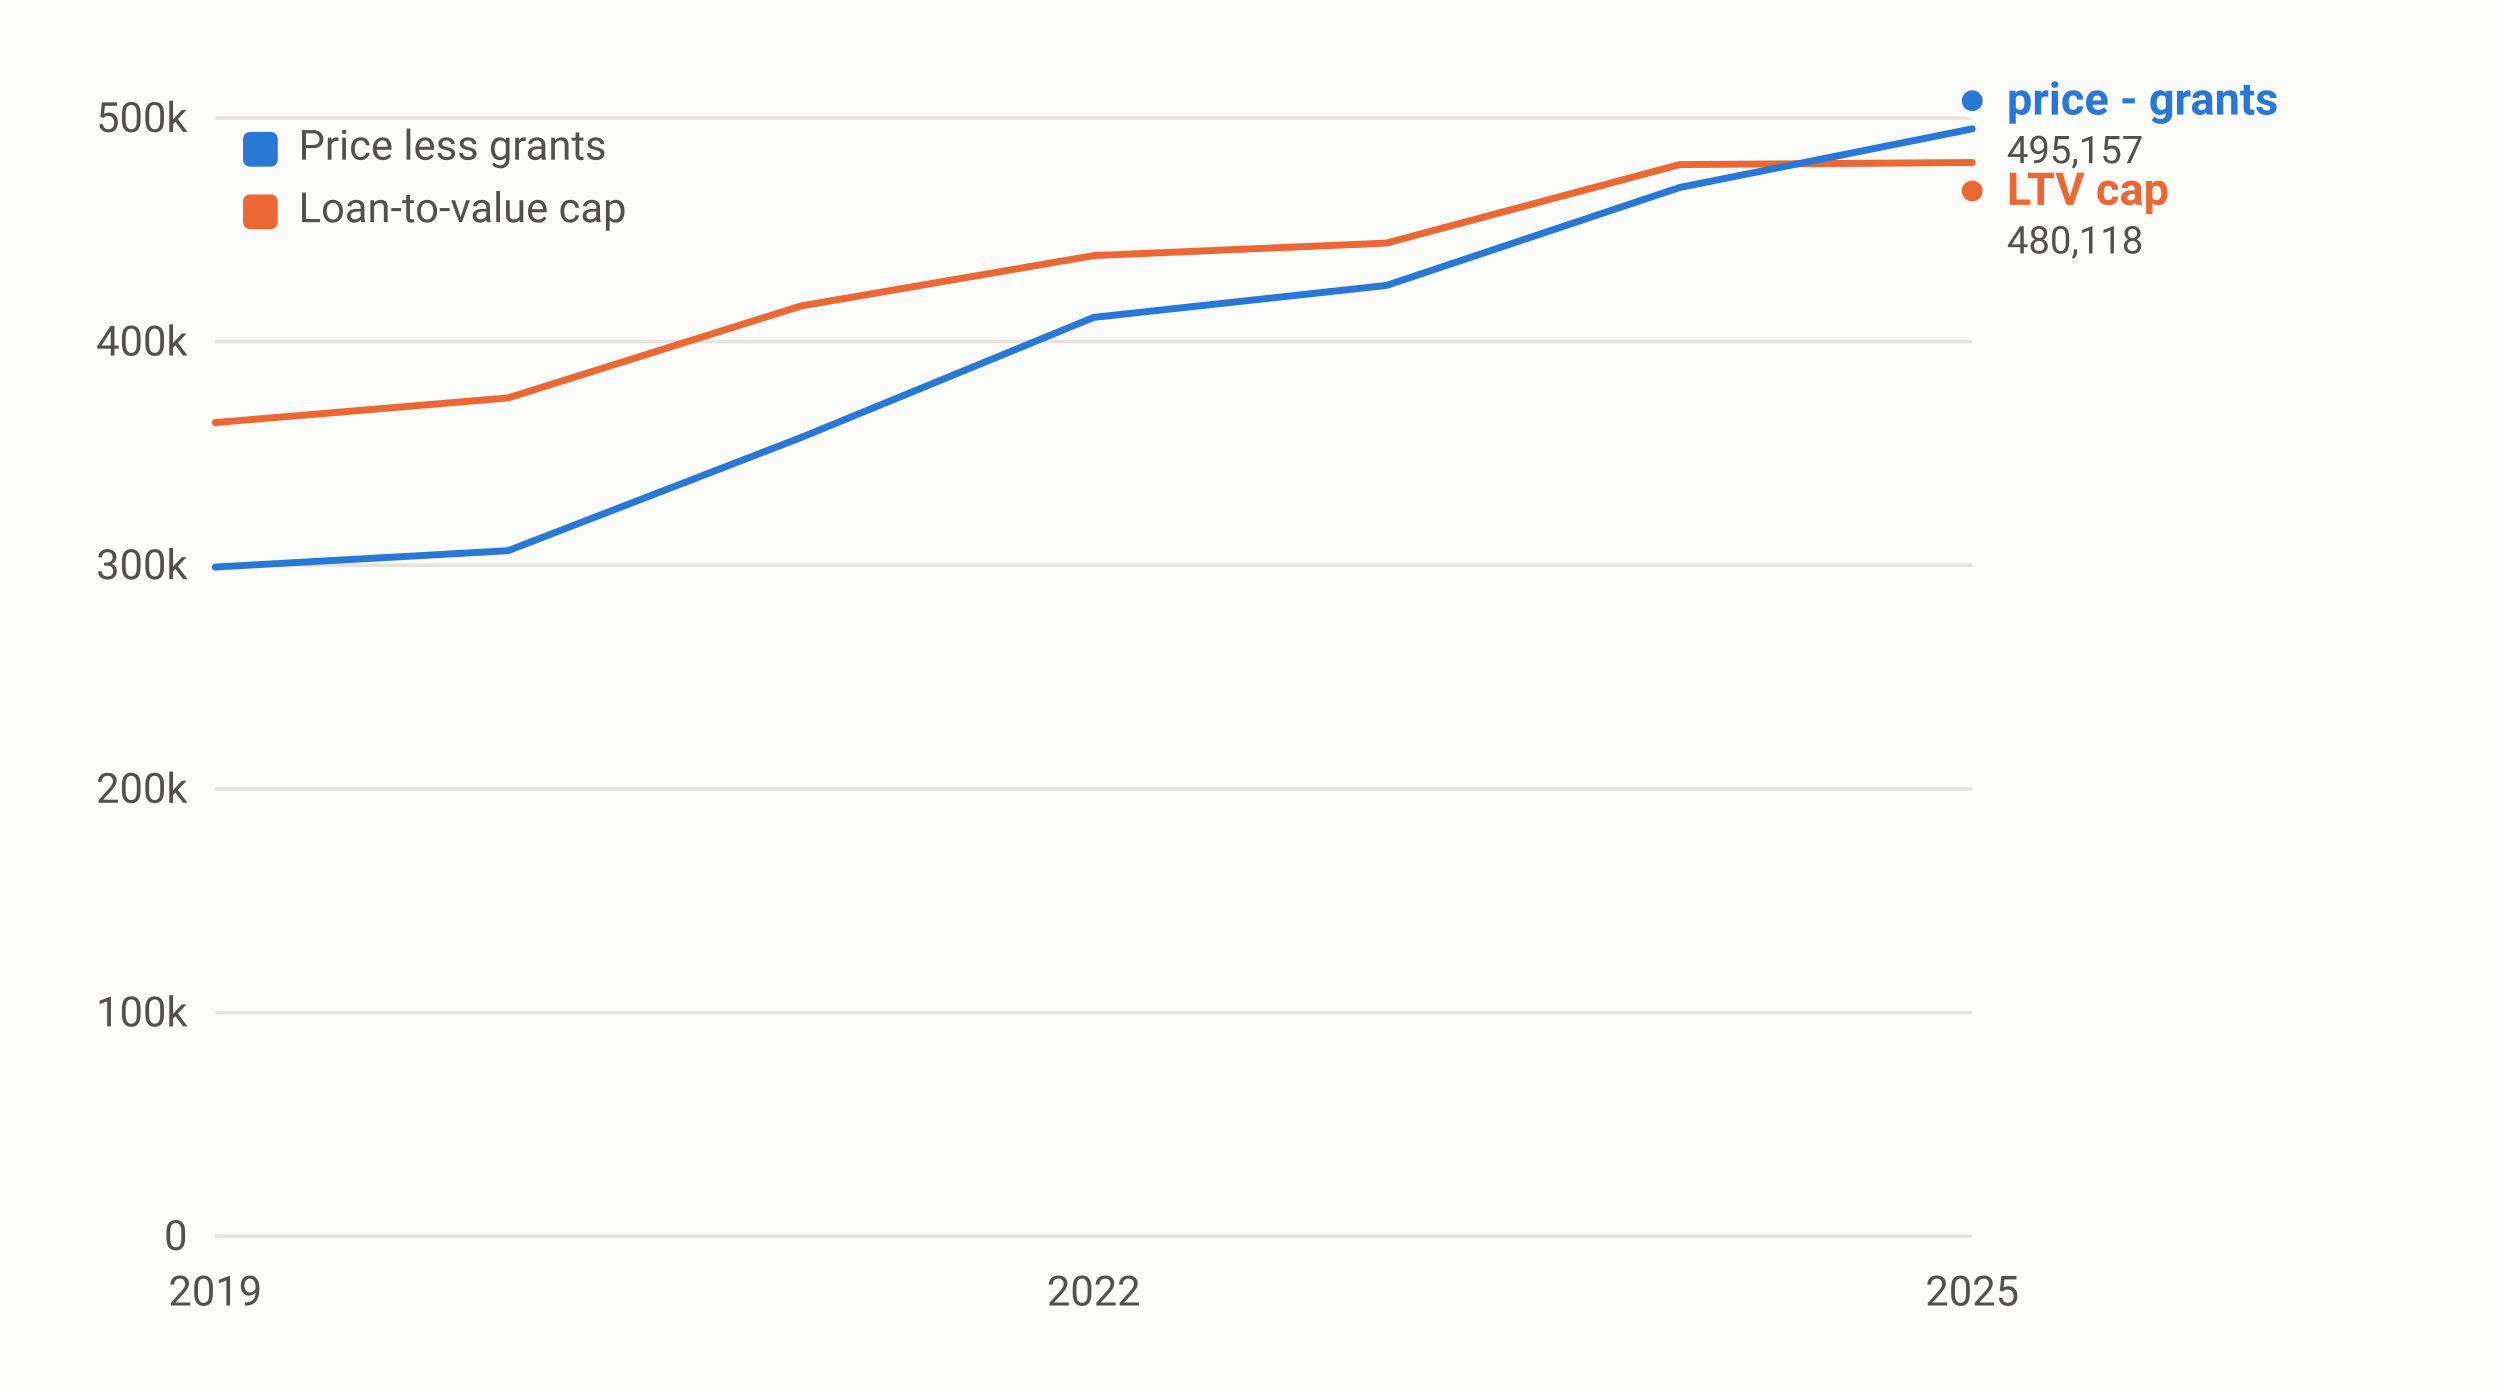
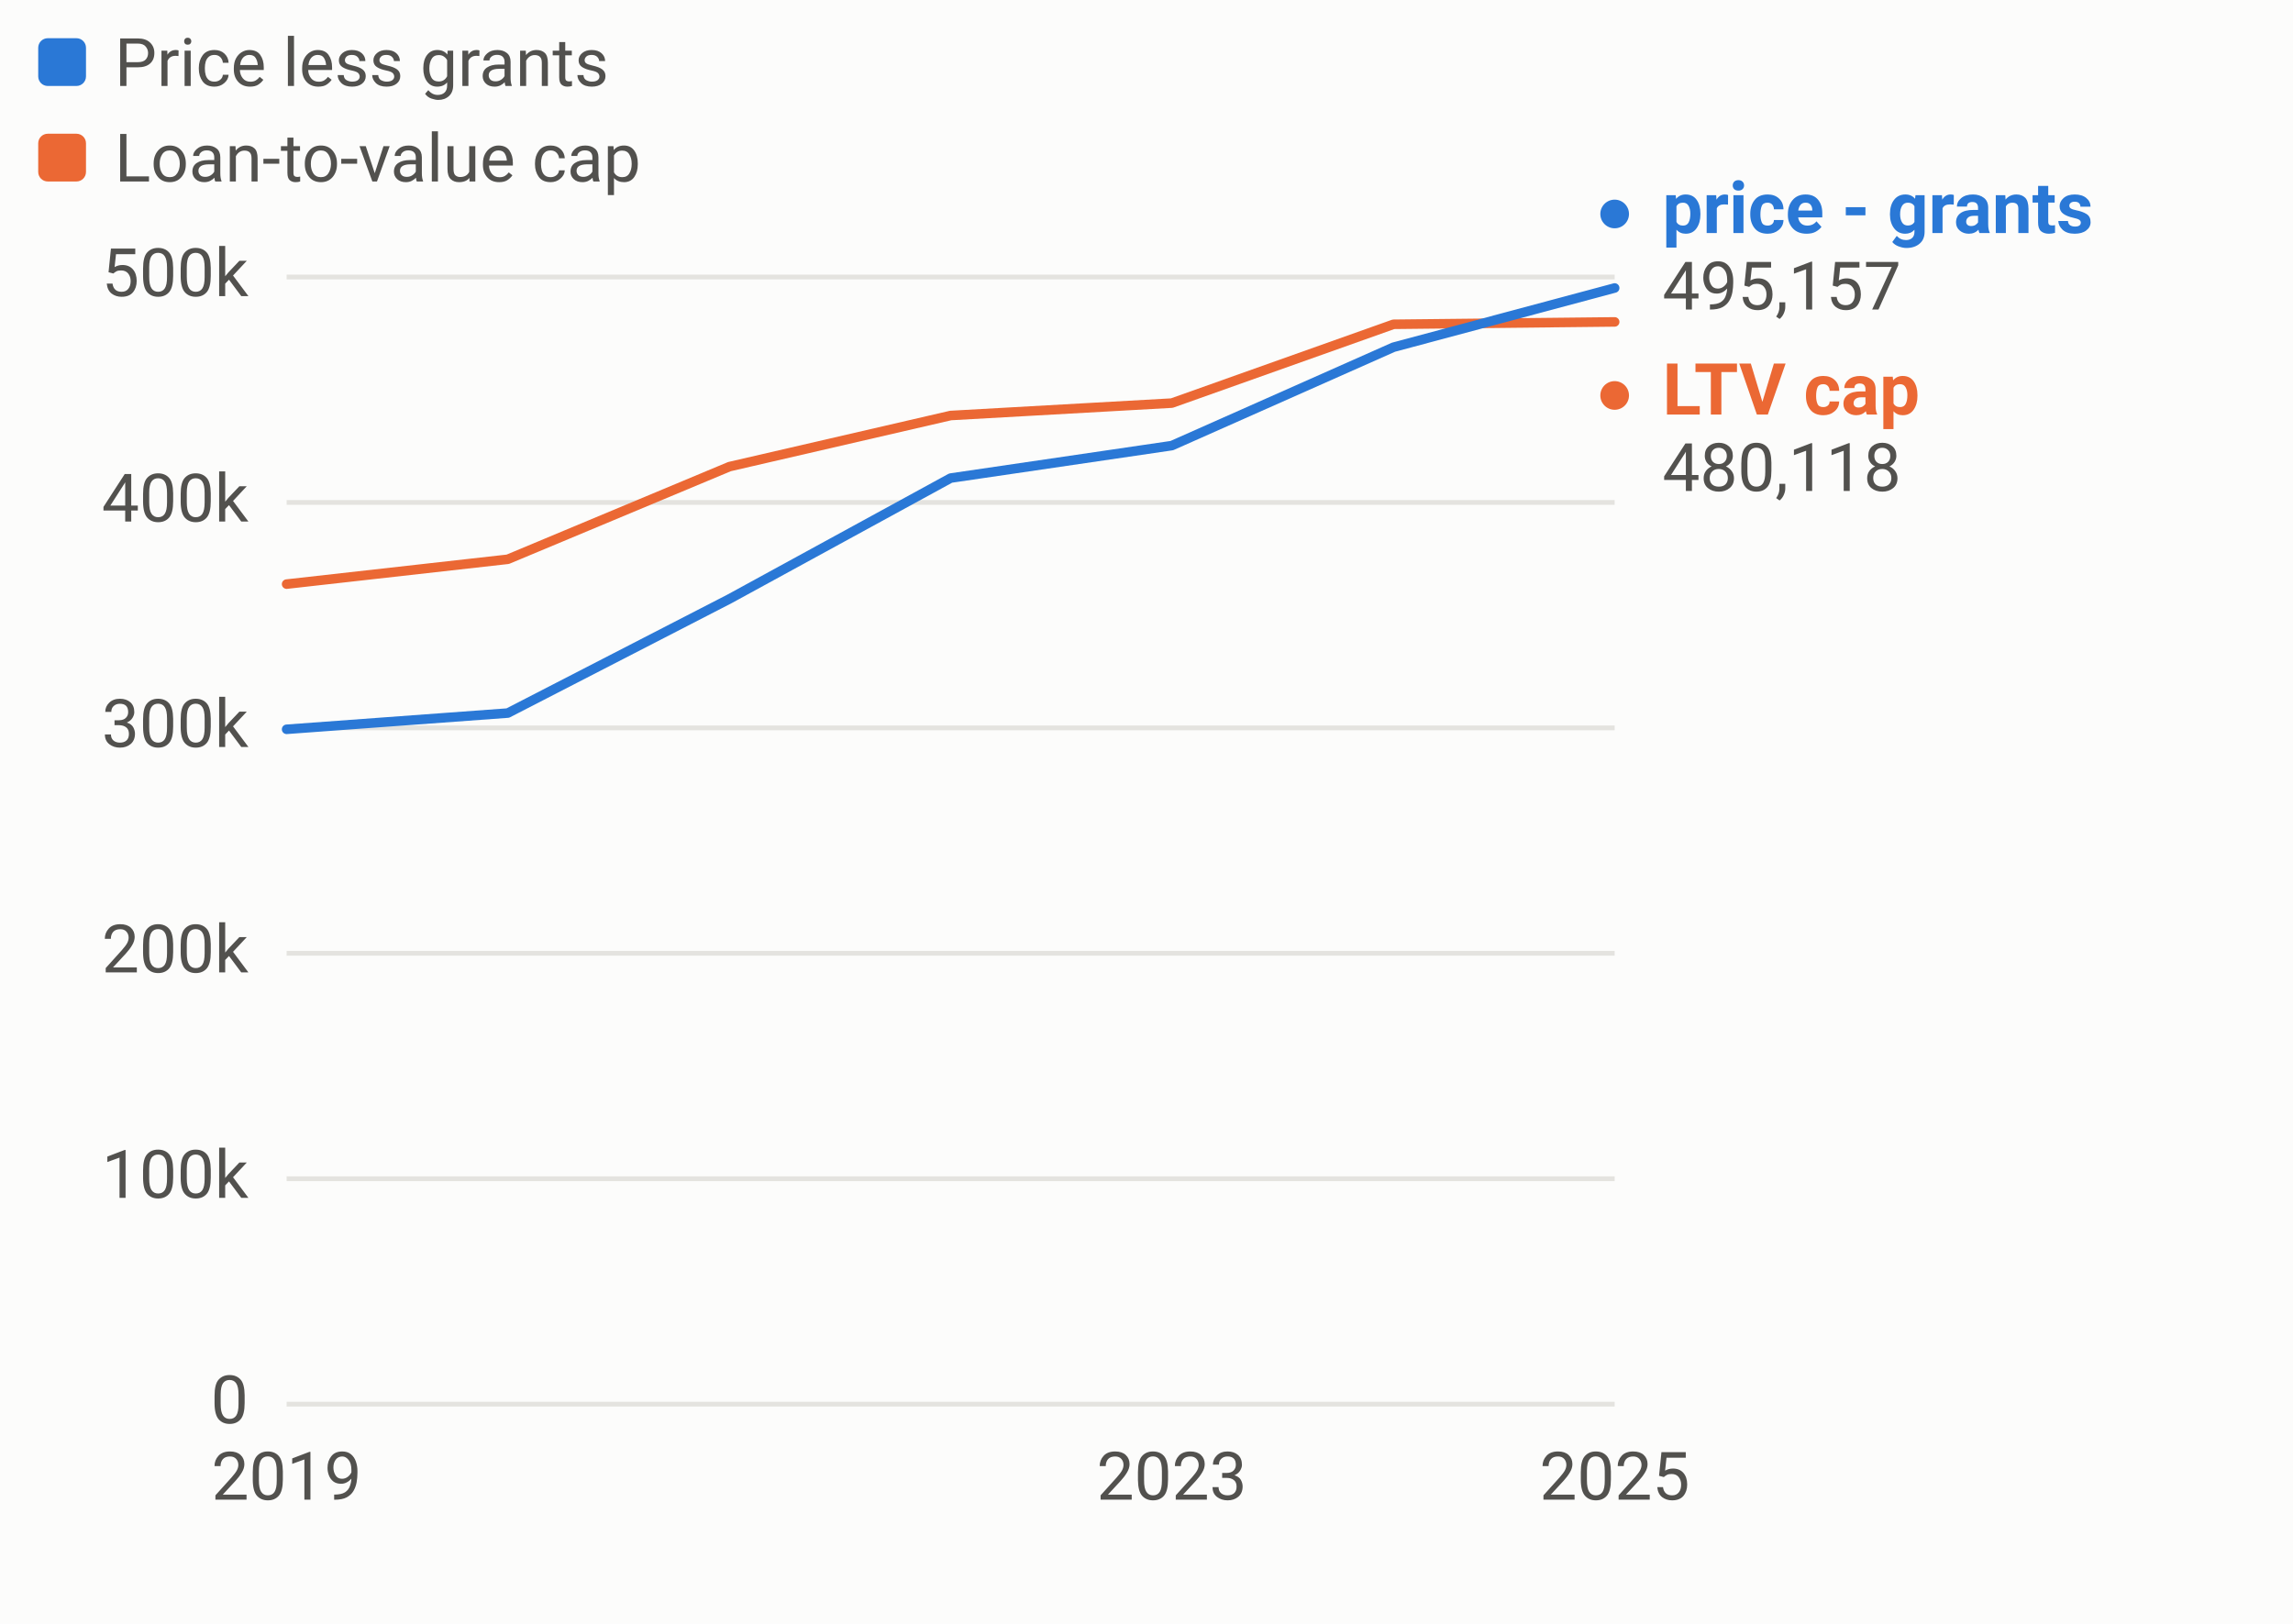
- <svg xmlns="http://www.w3.org/2000/svg" viewBox="0 0 720 400" width="100%" role="img" aria-label="Line chart in Singapore dollars, 2019 to 2025, on one axis, for a buyer at the 20th percentile of household income. One line is the loan-to-value cap on the loan. The other is the purchase price less grants. The loan is whichever is lower. In 2019 the price less grants is lower, so grants set the loan. By 2025 the cap is lower, so the cap sets the loan and an extra dollar of grant no longer reduces it." class="viz" preserveAspectRatio="xMidYMid meet">
+ <svg xmlns="http://www.w3.org/2000/svg" viewBox="0 0 480 340" width="100%" role="img" aria-label="Line chart in Singapore dollars, 2019 to 2025, on one axis, for a buyer at the 20th percentile of household income. One line is the loan-to-value cap on the loan. The other is the purchase price less grants. The loan is whichever is lower. In 2019 the price less grants is lower, so grants set the loan. By 2025 the cap is lower, so the cap sets the loan and an extra dollar of grant no longer reduces it." class="viz" preserveAspectRatio="xMidYMid meet">
  <style>
  .viz { --surface-1:#fcfcfb; --text-primary:#0b0b0b; --text-secondary:#52514e;
         --grid:#e4e3df; --series-1:#2a78d6; --series-2:#eb6834; }
  @media (prefers-color-scheme: dark) {
    .viz { --surface-1:#1a1a19; --text-primary:#ffffff; --text-secondary:#c3c2b7;
           --grid:#383835; --series-1:#3987e5; --series-2:#d95926; }
  }
  :root[data-theme="dark"] .viz { --surface-1:#1a1a19; --text-primary:#ffffff;
           --text-secondary:#c3c2b7; --grid:#383835; --series-1:#3987e5;
           --series-2:#d95926; }
  :root[data-theme="light"] .viz { --surface-1:#fcfcfb; --text-primary:#0b0b0b;
           --text-secondary:#52514e; --grid:#e4e3df; --series-1:#2a78d6;
           --series-2:#eb6834; }
  .viz text { font-family: ui-sans-serif, system-ui, -apple-system, Segoe UI,
              Roboto, Helvetica, Arial, sans-serif; }
-   .ax   { font-size: 12px; fill: var(--text-secondary, #52514e); }
-   .lbl  { font-size: 13px; font-weight: 600; }
-   .note { font-size: 11px; fill: var(--text-secondary, #52514e); }
+   .ax   { font-size: 14px; fill: var(--text-secondary, #52514e); }
+   .lbl  { font-size: 15px; font-weight: 600; }
+   .note { font-size: 14px; fill: var(--text-secondary, #52514e); }
</style>
-   <rect x="0" y="0" width="720" height="400" fill="var(--surface-1, #fcfcfb)" />
-   <line x1="62.0" y1="356.0" x2="568.0" y2="356.0" stroke="var(--grid, #e4e3df)" stroke-width="1" />
-   <text class="ax" x="54.0" y="360.0" text-anchor="end">0</text>
-   <line x1="62.0" y1="291.6" x2="568.0" y2="291.6" stroke="var(--grid, #e4e3df)" stroke-width="1" />
-   <text class="ax" x="54.0" y="295.6" text-anchor="end">100k</text>
-   <line x1="62.0" y1="227.2" x2="568.0" y2="227.2" stroke="var(--grid, #e4e3df)" stroke-width="1" />
-   <text class="ax" x="54.0" y="231.2" text-anchor="end">200k</text>
-   <line x1="62.0" y1="162.8" x2="568.0" y2="162.8" stroke="var(--grid, #e4e3df)" stroke-width="1" />
-   <text class="ax" x="54.0" y="166.8" text-anchor="end">300k</text>
-   <line x1="62.0" y1="98.4" x2="568.0" y2="98.4" stroke="var(--grid, #e4e3df)" stroke-width="1" />
-   <text class="ax" x="54.0" y="102.4" text-anchor="end">400k</text>
-   <line x1="62.0" y1="34.0" x2="568.0" y2="34.0" stroke="var(--grid, #e4e3df)" stroke-width="1" />
-   <text class="ax" x="54.0" y="38.0" text-anchor="end">500k</text>
-   <text class="ax" x="62.0" y="376.0" text-anchor="middle">2019</text>
-   <text class="ax" x="315.0" y="376.0" text-anchor="middle">2022</text>
-   <text class="ax" x="568.0" y="376.0" text-anchor="middle">2025</text>
-   <path d="M 62.0 121.7 L 146.3 114.6 L 230.7 88.1 L 315.0 73.6 L 399.3 70.0 L 483.7 47.4 L 568.0 46.8" fill="none" stroke="var(--series-2, #eb6834)" stroke-width="2.0" stroke-linejoin="round" stroke-linecap="round" />
-   <path d="M 62.0 163.3 L 146.3 158.6 L 230.7 126.0 L 315.0 91.4 L 399.3 82.2 L 483.7 54.0 L 568.0 37.1" fill="none" stroke="var(--series-1, #2a78d6)" stroke-width="2.0" stroke-linejoin="round" stroke-linecap="round" />
-   <circle cx="568.0" cy="55.0" r="4" fill="var(--series-2, #eb6834)" stroke="var(--surface-1, #fcfcfb)" stroke-width="2" />
-   <text class="lbl" x="578.0" y="59.0" fill="var(--series-2, #eb6834)">LTV cap</text>
-   <text class="note" x="578.0" y="73.0">480,118</text>
-   <circle cx="568.0" cy="29.0" r="4" fill="var(--series-1, #2a78d6)" stroke="var(--surface-1, #fcfcfb)" stroke-width="2" />
-   <text class="lbl" x="578.0" y="33.0" fill="var(--series-1, #2a78d6)">price - grants</text>
-   <text class="note" x="578.0" y="47.0">495,157</text>
-   <rect x="70.0" y="38.0" width="10" height="10" rx="2" fill="var(--series-1, #2a78d6)" />
-   <text class="ax" x="86.0" y="46.0">Price less grants</text>
-   <rect x="70.0" y="56.0" width="10" height="10" rx="2" fill="var(--series-2, #eb6834)" />
-   <text class="ax" x="86.0" y="64.0">Loan-to-value cap</text>
+   <rect x="0" y="0" width="480" height="340" fill="var(--surface-1, #fcfcfb)" />
+   <line x1="60.0" y1="294.0" x2="338.0" y2="294.0" stroke="var(--grid, #e4e3df)" stroke-width="1" />
+   <text class="ax" x="52.0" y="298.0" text-anchor="end">0</text>
+   <line x1="60.0" y1="246.8" x2="338.0" y2="246.8" stroke="var(--grid, #e4e3df)" stroke-width="1" />
+   <text class="ax" x="52.0" y="250.8" text-anchor="end">100k</text>
+   <line x1="60.0" y1="199.6" x2="338.0" y2="199.6" stroke="var(--grid, #e4e3df)" stroke-width="1" />
+   <text class="ax" x="52.0" y="203.6" text-anchor="end">200k</text>
+   <line x1="60.0" y1="152.4" x2="338.0" y2="152.4" stroke="var(--grid, #e4e3df)" stroke-width="1" />
+   <text class="ax" x="52.0" y="156.4" text-anchor="end">300k</text>
+   <line x1="60.0" y1="105.2" x2="338.0" y2="105.2" stroke="var(--grid, #e4e3df)" stroke-width="1" />
+   <text class="ax" x="52.0" y="109.2" text-anchor="end">400k</text>
+   <line x1="60.0" y1="58.0" x2="338.0" y2="58.0" stroke="var(--grid, #e4e3df)" stroke-width="1" />
+   <text class="ax" x="52.0" y="62.0" text-anchor="end">500k</text>
+   <text class="ax" x="60.0" y="314.0" text-anchor="middle">2019</text>
+   <text class="ax" x="245.3" y="314.0" text-anchor="middle">2023</text>
+   <text class="ax" x="338.0" y="314.0" text-anchor="middle">2025</text>
+   <path d="M 60.0 122.3 L 106.3 117.1 L 152.7 97.7 L 199.0 87.0 L 245.3 84.4 L 291.7 67.9 L 338.0 67.4" fill="none" stroke="var(--series-2, #eb6834)" stroke-width="2.0" stroke-linejoin="round" stroke-linecap="round" />
+   <path d="M 60.0 152.7 L 106.3 149.3 L 152.7 125.4 L 199.0 100.1 L 245.3 93.3 L 291.7 72.7 L 338.0 60.3" fill="none" stroke="var(--series-1, #2a78d6)" stroke-width="2.0" stroke-linejoin="round" stroke-linecap="round" />
+   <circle cx="338.0" cy="82.8" r="4" fill="var(--series-2, #eb6834)" stroke="var(--surface-1, #fcfcfb)" stroke-width="2" />
+   <text class="lbl" x="348.0" y="86.8" fill="var(--series-2, #eb6834)">LTV cap</text>
+   <text class="note" x="348.0" y="102.8">480,118</text>
+   <circle cx="338.0" cy="44.8" r="4" fill="var(--series-1, #2a78d6)" stroke="var(--surface-1, #fcfcfb)" stroke-width="2" />
+   <text class="lbl" x="348.0" y="48.8" fill="var(--series-1, #2a78d6)">price - grants</text>
+   <text class="note" x="348.0" y="64.8">495,157</text>
+   <rect x="8.0" y="8.0" width="10" height="10" rx="2" fill="var(--series-1, #2a78d6)" />
+   <text class="ax" x="24.0" y="18.0">Price less grants</text>
+   <rect x="8.0" y="28.0" width="10" height="10" rx="2" fill="var(--series-2, #eb6834)" />
+   <text class="ax" x="24.0" y="38.0">Loan-to-value cap</text>
</svg>
